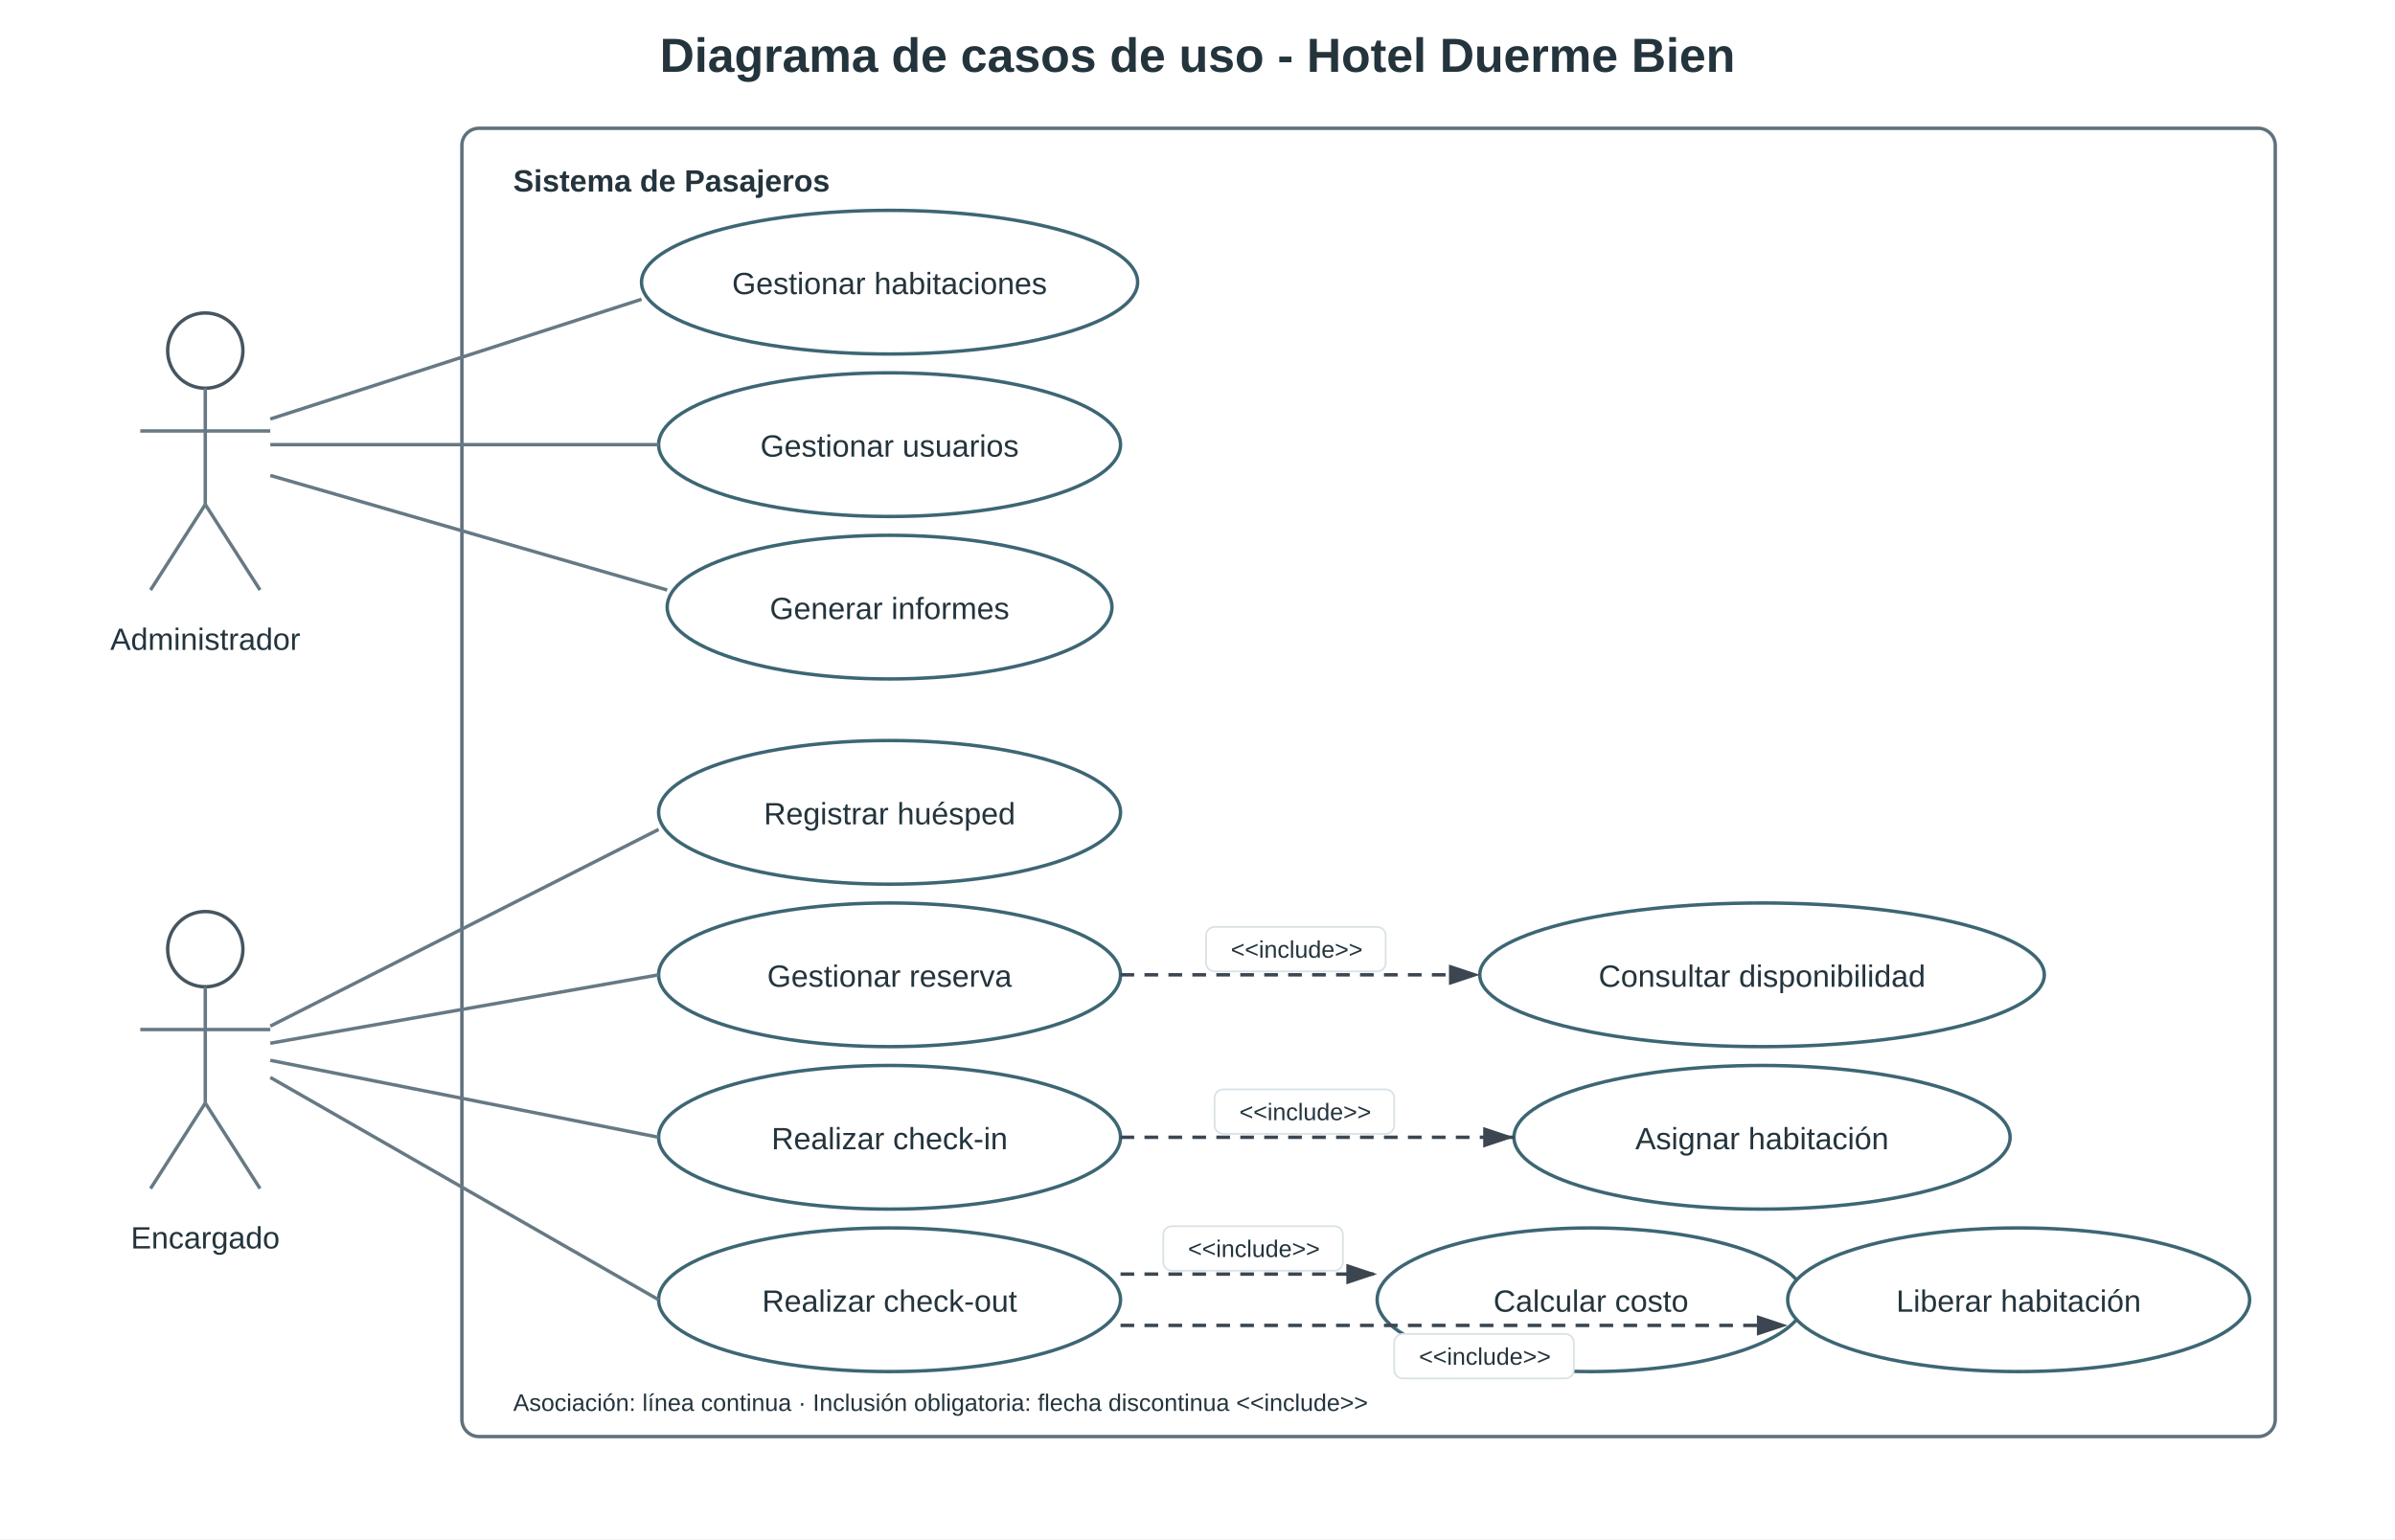
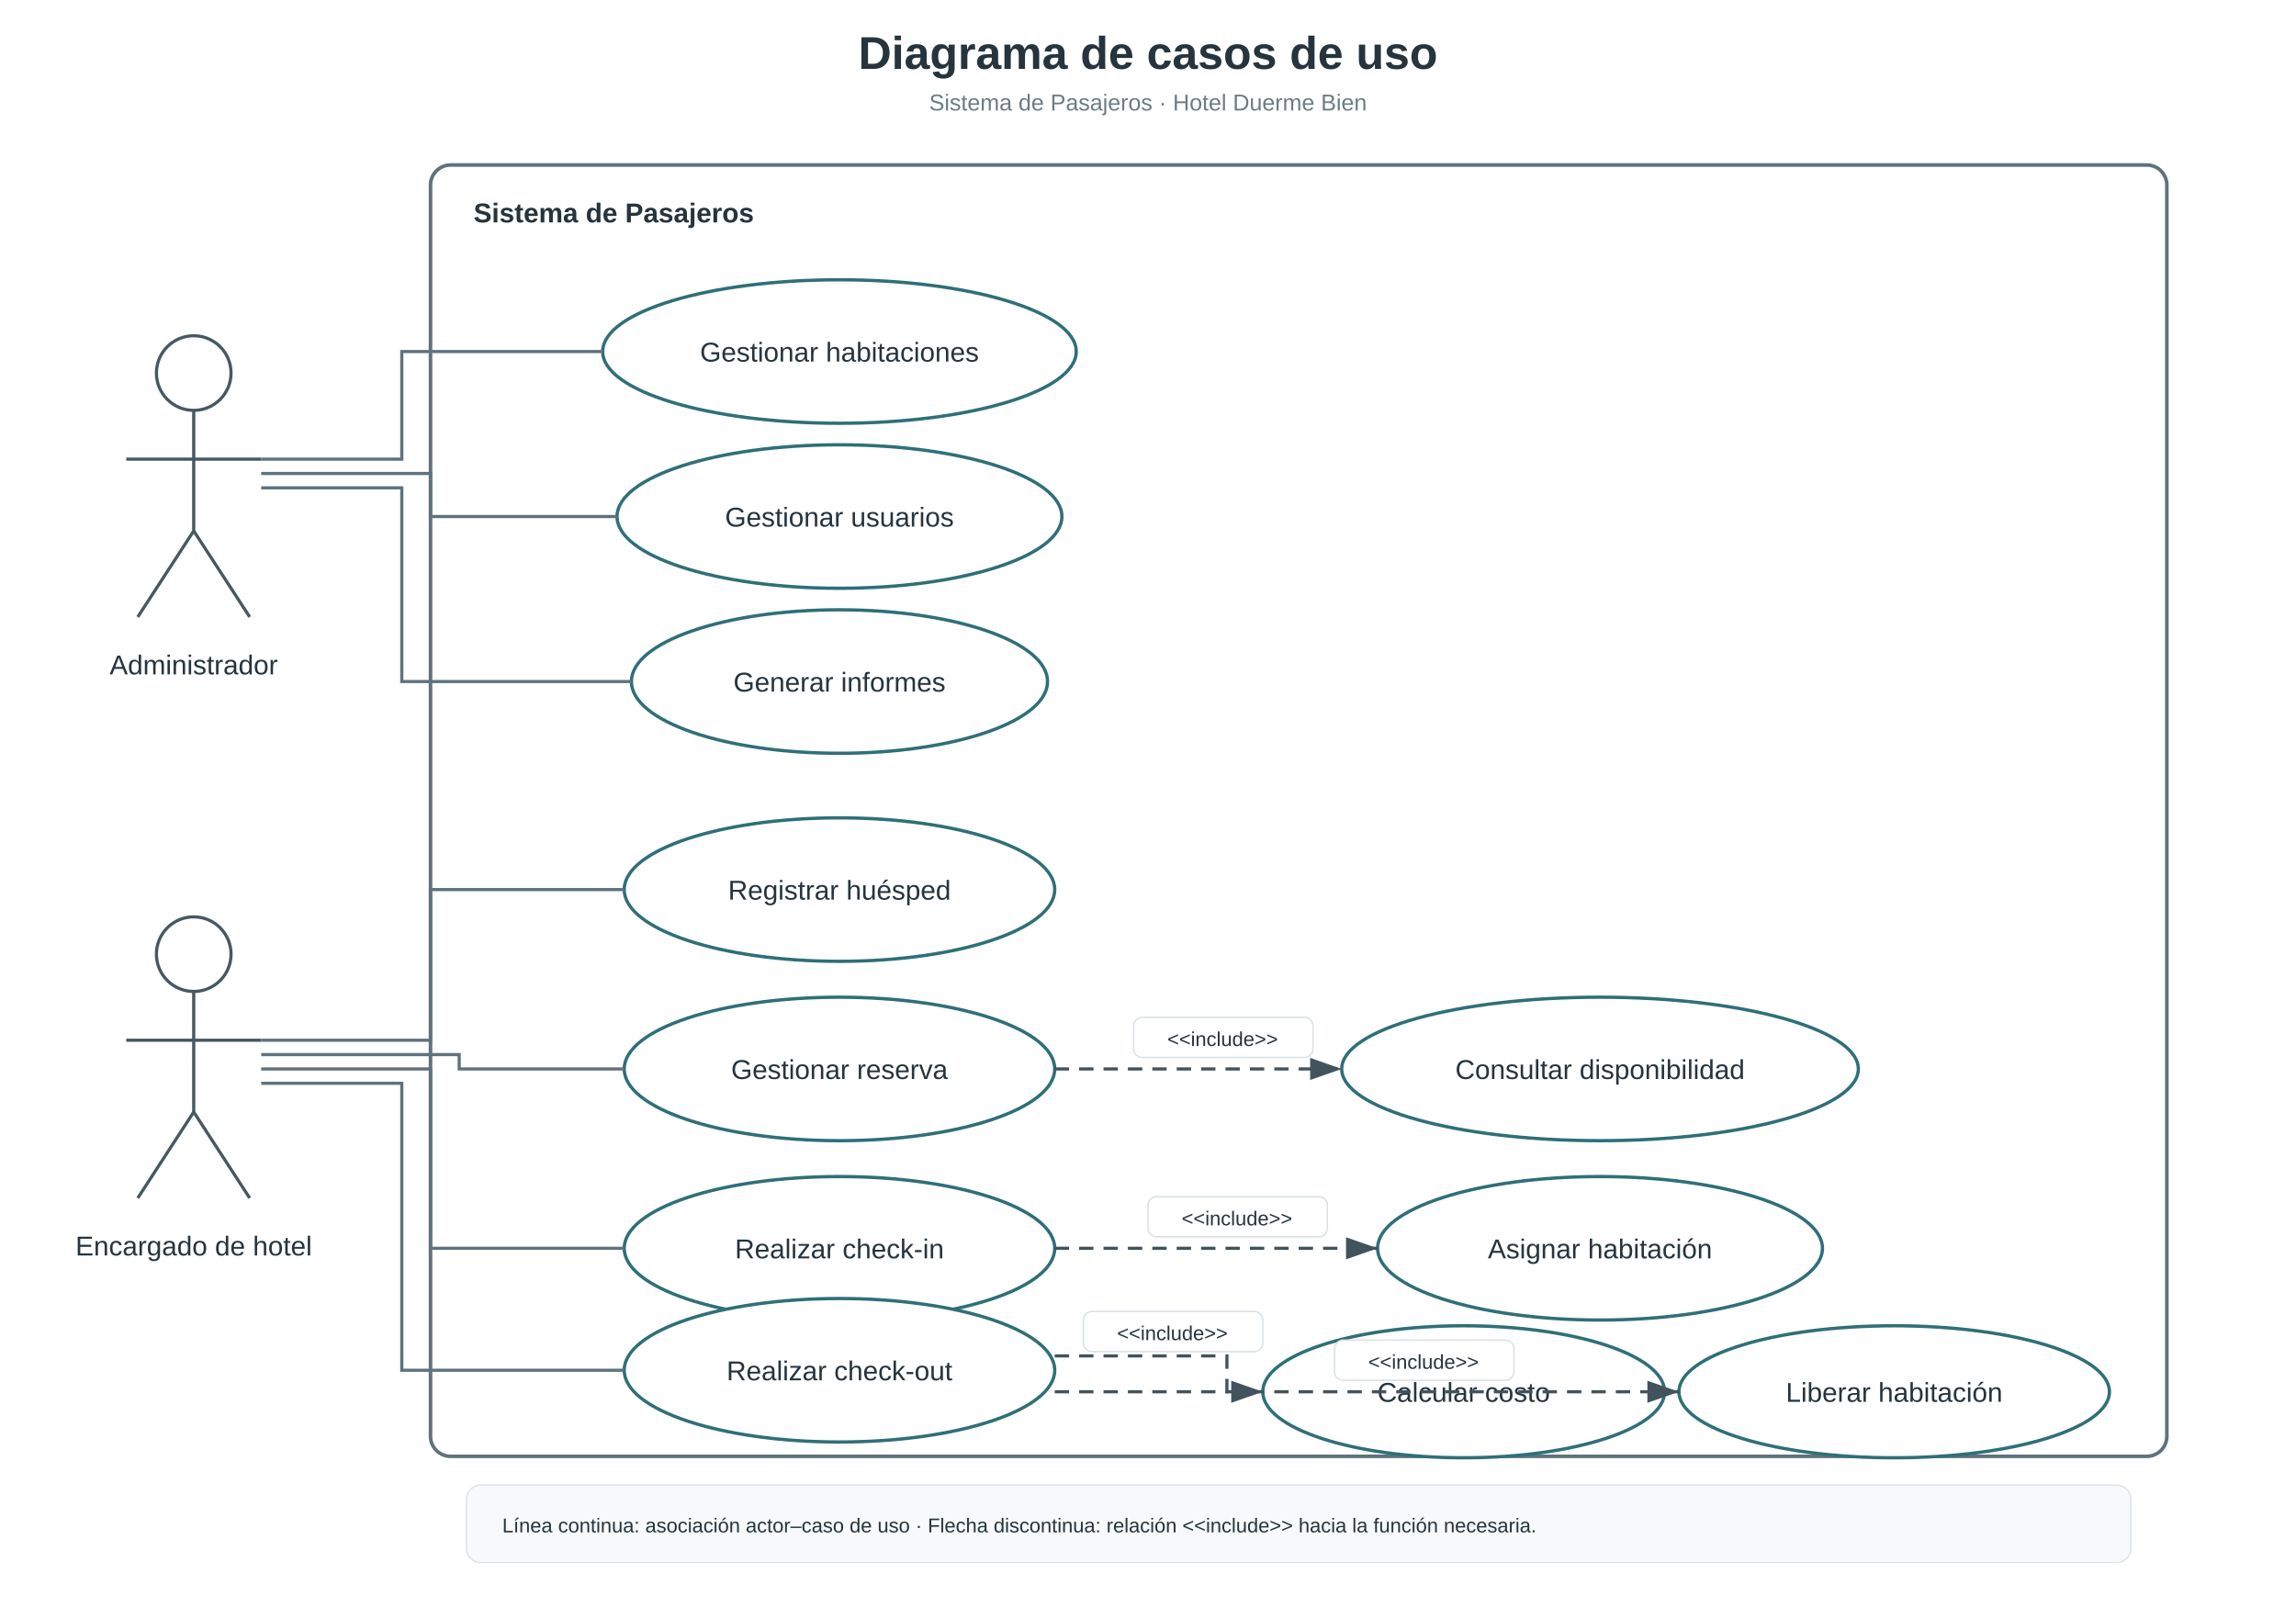
- <svg xmlns="http://www.w3.org/2000/svg" width="1400" height="900" viewBox="0 0 1400 900">
+ <svg xmlns="http://www.w3.org/2000/svg" width="1600" height="1120" viewBox="0 0 1600 1120">
  <defs>
-     <marker id="arrow" markerWidth="10" markerHeight="10" refX="9" refY="3" orient="auto">
-       <path d="M0,0 L0,6 L9,3 z" fill="#3b4650" />
+     <marker id="arrow" markerWidth="11" markerHeight="11" refX="10" refY="3.5" orient="auto">
+       <path d="M0,0 L0,7 L10,3.5 z" fill="#42535d" />
    </marker>
    <style>
- .t{font-family:Arial,sans-serif;fill:#24343d}.title{font-size:28px;font-weight:700}.label{font-size:18px}.small{font-size:14px}
- .sys{fill:#fff;stroke:#60717b;stroke-width:2}.uc{fill:#fff;stroke:#3d6674;stroke-width:2}.assoc{stroke:#667984;stroke-width:2;fill:none}.dep{stroke:#3b4650;stroke-width:2;stroke-dasharray:8 6;fill:none;marker-end:url(#arrow)}.tag{fill:#fff;stroke:#d8e1e5;stroke-width:1}
- </style>
+     .t{font-family:Arial,sans-serif;fill:#26343d}.title{font-size:32px;font-weight:700}.sub{font-size:16px;fill:#6d7b83}.label{font-size:19px}.small{font-size:14px}
+     .system{fill:#fff;stroke:#60727c;stroke-width:2.5}.uc{fill:#fff;stroke:#2f6f78;stroke-width:2.3}
+     .assoc{stroke:#5f727d;stroke-width:2.2;fill:none}.dep{stroke:#42535d;stroke-width:2.2;stroke-dasharray:10 7;fill:none;marker-end:url(#arrow)}
+     .tag{fill:#fff;stroke:#d9e1e5;stroke-width:1}.actor{stroke:#465861;stroke-width:2.2;fill:none}
+   </style>
  </defs>
-   <rect width="1400" height="900" fill="#fff" />
-   <text x="700" y="42" text-anchor="middle" class="t title">Diagrama de casos de uso - Hotel Duerme Bien</text>
-   <rect x="270" y="75" width="1060" height="765" rx="10" class="sys" />
-   <text x="300" y="112" class="t label" font-weight="700">Sistema de Pasajeros</text>
-   <g>
-     <circle cx="120" cy="205" r="22" fill="#fff" stroke="#46555f" stroke-width="2" />
-     <line x1="120" y1="227" x2="120" y2="295" class="assoc" />
-     <line x1="82" y1="252" x2="158" y2="252" class="assoc" />
-     <line x1="120" y1="295" x2="88" y2="345" class="assoc" />
-     <line x1="120" y1="295" x2="152" y2="345" class="assoc" />
-     <text x="120" y="380" text-anchor="middle" class="t label">Administrador</text>
-   </g>
-   <g>
-     <circle cx="120" cy="555" r="22" fill="#fff" stroke="#46555f" stroke-width="2" />
-     <line x1="120" y1="577" x2="120" y2="645" class="assoc" />
-     <line x1="82" y1="602" x2="158" y2="602" class="assoc" />
-     <line x1="120" y1="645" x2="88" y2="695" class="assoc" />
-     <line x1="120" y1="645" x2="152" y2="695" class="assoc" />
-     <text x="120" y="730" text-anchor="middle" class="t label">Encargado</text>
-   </g>
-   <ellipse cx="520" cy="165" rx="145" ry="42" class="uc" />
-   <text x="520" y="172" text-anchor="middle" class="t label">Gestionar habitaciones</text>
-   <ellipse cx="520" cy="260" rx="135" ry="42" class="uc" />
-   <text x="520" y="267" text-anchor="middle" class="t label">Gestionar usuarios</text>
-   <ellipse cx="520" cy="355" rx="130" ry="42" class="uc" />
-   <text x="520" y="362" text-anchor="middle" class="t label">Generar informes</text>
-   <ellipse cx="520" cy="475" rx="135" ry="42" class="uc" />
-   <text x="520" y="482" text-anchor="middle" class="t label">Registrar huésped</text>
-   <ellipse cx="520" cy="570" rx="135" ry="42" class="uc" />
-   <text x="520" y="577" text-anchor="middle" class="t label">Gestionar reserva</text>
-   <ellipse cx="520" cy="665" rx="135" ry="42" class="uc" />
-   <text x="520" y="672" text-anchor="middle" class="t label">Realizar check-in</text>
-   <ellipse cx="520" cy="760" rx="135" ry="42" class="uc" />
-   <text x="520" y="767" text-anchor="middle" class="t label">Realizar check-out</text>
-   <ellipse cx="1030" cy="570" rx="165" ry="42" class="uc" />
-   <text x="1030" y="577" text-anchor="middle" class="t label">Consultar disponibilidad</text>
-   <ellipse cx="1030" cy="665" rx="145" ry="42" class="uc" />
-   <text x="1030" y="672" text-anchor="middle" class="t label">Asignar habitación</text>
-   <ellipse cx="930" cy="760" rx="125" ry="42" class="uc" />
-   <text x="930" y="767" text-anchor="middle" class="t label">Calcular costo</text>
-   <ellipse cx="1180" cy="760" rx="135" ry="42" class="uc" />
-   <text x="1180" y="767" text-anchor="middle" class="t label">Liberar habitación</text>
-   <line x1="158" y1="245" x2="375" y2="175" class="assoc" />
-   <line x1="158" y1="260" x2="385" y2="260" class="assoc" />
-   <line x1="158" y1="278" x2="390" y2="345" class="assoc" />
-   <line x1="158" y1="600" x2="385" y2="485" class="assoc" />
-   <line x1="158" y1="610" x2="385" y2="570" class="assoc" />
-   <line x1="158" y1="620" x2="385" y2="665" class="assoc" />
-   <line x1="158" y1="630" x2="385" y2="760" class="assoc" />
-   <path d="M655 570 H865" class="dep" />
-   <rect x="705" y="542" width="105" height="26" rx="5" class="tag" />
-   <text x="758" y="560" text-anchor="middle" class="t small">&lt;&lt;include&gt;&gt;</text>
-   <path d="M655 665 H885" class="dep" />
-   <rect x="710" y="637" width="105" height="26" rx="5" class="tag" />
-   <text x="763" y="655" text-anchor="middle" class="t small">&lt;&lt;include&gt;&gt;</text>
-   <path d="M655 745 H805" class="dep" />
-   <rect x="680" y="717" width="105" height="26" rx="5" class="tag" />
-   <text x="733" y="735" text-anchor="middle" class="t small">&lt;&lt;include&gt;&gt;</text>
-   <path d="M655 775 H1045" class="dep" />
-   <rect x="815" y="780" width="105" height="26" rx="5" class="tag" />
-   <text x="868" y="798" text-anchor="middle" class="t small">&lt;&lt;include&gt;&gt;</text>
-   <text x="300" y="825" class="t small">Asociación: línea continua · Inclusión obligatoria: flecha discontinua &lt;&lt;include&gt;&gt;</text>
+   <rect width="1600" height="1120" fill="#ffffff" />
+   <text x="800" y="48" text-anchor="middle" class="t title">Diagrama de casos de uso</text>
+   <text x="800" y="77" text-anchor="middle" class="t sub">Sistema de Pasajeros · Hotel Duerme Bien</text>
+   <rect x="300" y="115" width="1210" height="900" rx="14" class="system" />
+   <text x="330" y="155" class="t label" font-weight="700">Sistema de Pasajeros</text>
+   <circle cx="135" cy="260" r="26" class="actor" />
+   <line x1="135" y1="286" x2="135" y2="370" class="actor" />
+   <line x1="88" y1="320" x2="182" y2="320" class="actor" />
+   <line x1="135" y1="370" x2="96" y2="430" class="actor" />
+   <line x1="135" y1="370" x2="174" y2="430" class="actor" />
+   <text x="135" y="470" text-anchor="middle" class="t label">Administrador</text>
+   <circle cx="135" cy="665" r="26" class="actor" />
+   <line x1="135" y1="691" x2="135" y2="775" class="actor" />
+   <line x1="88" y1="725" x2="182" y2="725" class="actor" />
+   <line x1="135" y1="775" x2="96" y2="835" class="actor" />
+   <line x1="135" y1="775" x2="174" y2="835" class="actor" />
+   <text x="135" y="875" text-anchor="middle" class="t label">Encargado de hotel</text>
+   <ellipse cx="585" cy="245" rx="165" ry="50" class="uc" />
+   <text x="585" y="252" text-anchor="middle" class="t label">Gestionar habitaciones</text>
+   <ellipse cx="585" cy="360" rx="155" ry="50" class="uc" />
+   <text x="585" y="367" text-anchor="middle" class="t label">Gestionar usuarios</text>
+   <ellipse cx="585" cy="475" rx="145" ry="50" class="uc" />
+   <text x="585" y="482" text-anchor="middle" class="t label">Generar informes</text>
+   <ellipse cx="585" cy="620" rx="150" ry="50" class="uc" />
+   <text x="585" y="627" text-anchor="middle" class="t label">Registrar huésped</text>
+   <ellipse cx="585" cy="745" rx="150" ry="50" class="uc" />
+   <text x="585" y="752" text-anchor="middle" class="t label">Gestionar reserva</text>
+   <ellipse cx="585" cy="870" rx="150" ry="50" class="uc" />
+   <text x="585" y="877" text-anchor="middle" class="t label">Realizar check-in</text>
+   <ellipse cx="585" cy="955" rx="150" ry="50" class="uc" />
+   <text x="585" y="962" text-anchor="middle" class="t label">Realizar check-out</text>
+   <ellipse cx="1115" cy="745" rx="180" ry="50" class="uc" />
+   <text x="1115" y="752" text-anchor="middle" class="t label">Consultar disponibilidad</text>
+   <ellipse cx="1115" cy="870" rx="155" ry="50" class="uc" />
+   <text x="1115" y="877" text-anchor="middle" class="t label">Asignar habitación</text>
+   <ellipse cx="1020" cy="970" rx="140" ry="46" class="uc" />
+   <text x="1020" y="977" text-anchor="middle" class="t label">Calcular costo</text>
+   <ellipse cx="1320" cy="970" rx="150" ry="46" class="uc" />
+   <text x="1320" y="977" text-anchor="middle" class="t label">Liberar habitación</text>
+   <path d="M182 320 H280 V245 H420" class="assoc" />
+   <path d="M182 330 H300 V360 H430" class="assoc" />
+   <path d="M182 340 H280 V475 H440" class="assoc" />
+   <path d="M182 725 H300 V620 H435" class="assoc" />
+   <path d="M182 735 H320 V745 H435" class="assoc" />
+   <path d="M182 745 H300 V870 H435" class="assoc" />
+   <path d="M182 755 H280 V955 H435" class="assoc" />
+   <path d="M735 745 H935" class="dep" />
+   <rect x="790" y="709" width="125" height="28" rx="6" class="tag" />
+   <text x="852" y="729" text-anchor="middle" class="t small">&lt;&lt;include&gt;&gt;</text>
+   <path d="M735 870 H960" class="dep" />
+   <rect x="800" y="834" width="125" height="28" rx="6" class="tag" />
+   <text x="862" y="854" text-anchor="middle" class="t small">&lt;&lt;include&gt;&gt;</text>
+   <path d="M735 945 H855 V970 H880" class="dep" />
+   <rect x="755" y="914" width="125" height="28" rx="6" class="tag" />
+   <text x="817" y="934" text-anchor="middle" class="t small">&lt;&lt;include&gt;&gt;</text>
+   <path d="M735 970 H1170" class="dep" />
+   <rect x="930" y="934" width="125" height="28" rx="6" class="tag" />
+   <text x="992" y="954" text-anchor="middle" class="t small">&lt;&lt;include&gt;&gt;</text>
+   <rect x="325" y="1035" width="1160" height="54" rx="10" fill="#f7f9fa" stroke="#dce4e8" />
+   <text x="350" y="1068" class="t small">Línea continua: asociación actor–caso de uso · Flecha discontinua: relación &lt;&lt;include&gt;&gt; hacia la función necesaria.</text>
</svg>
